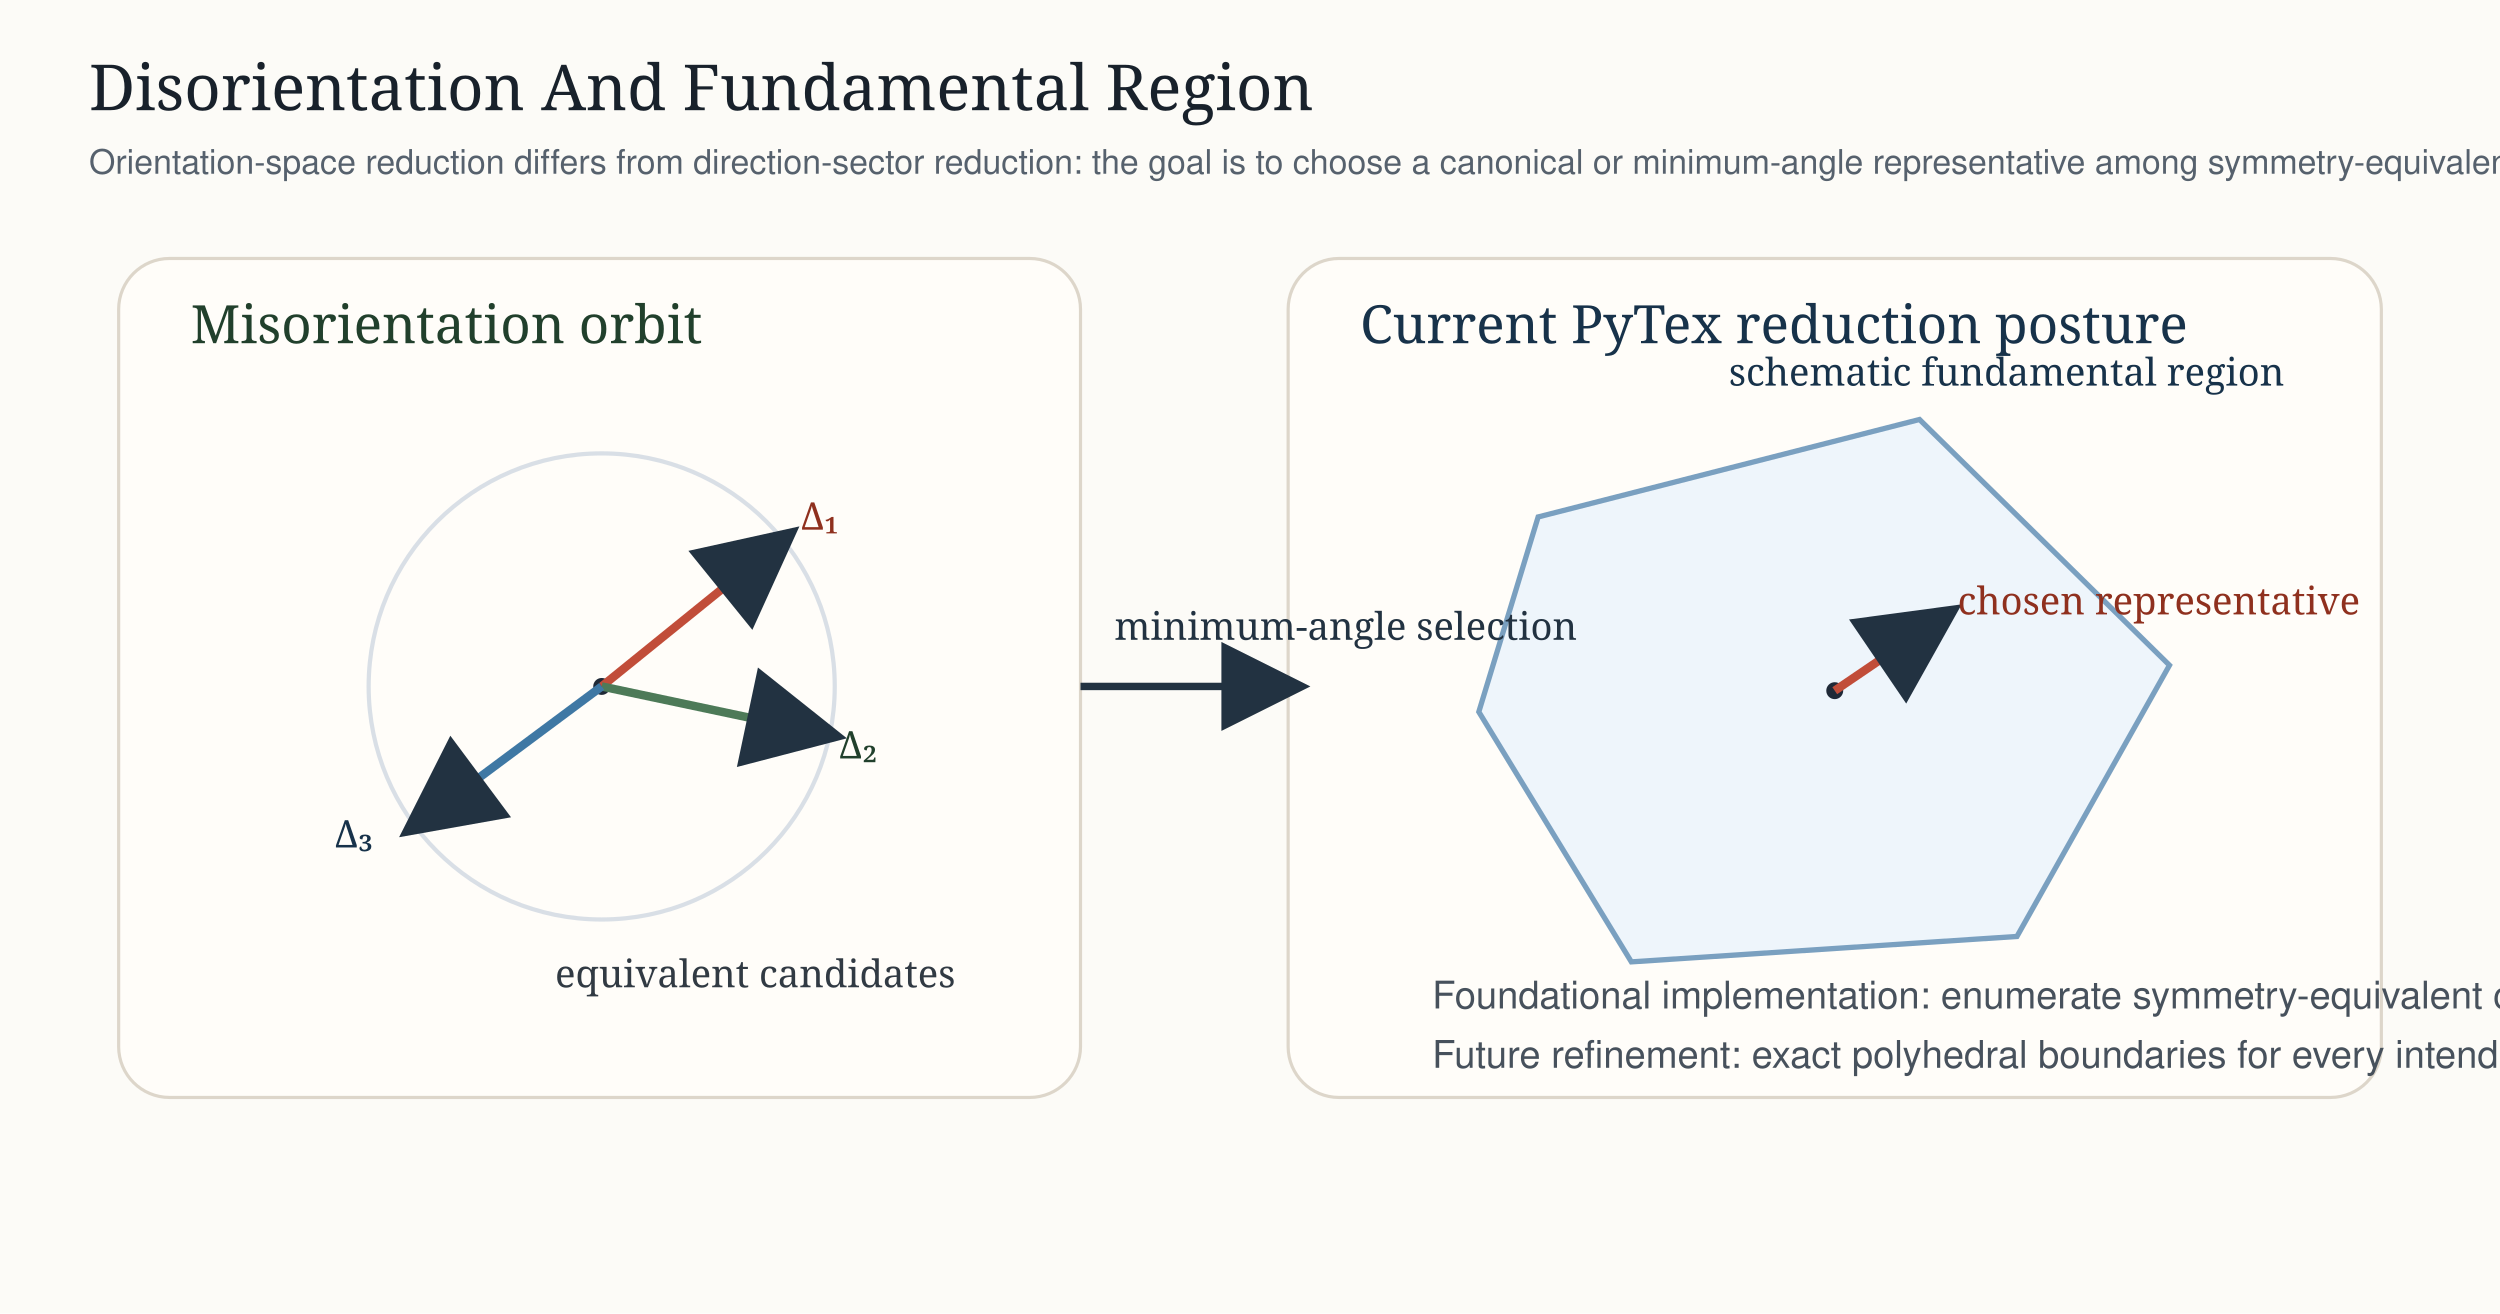
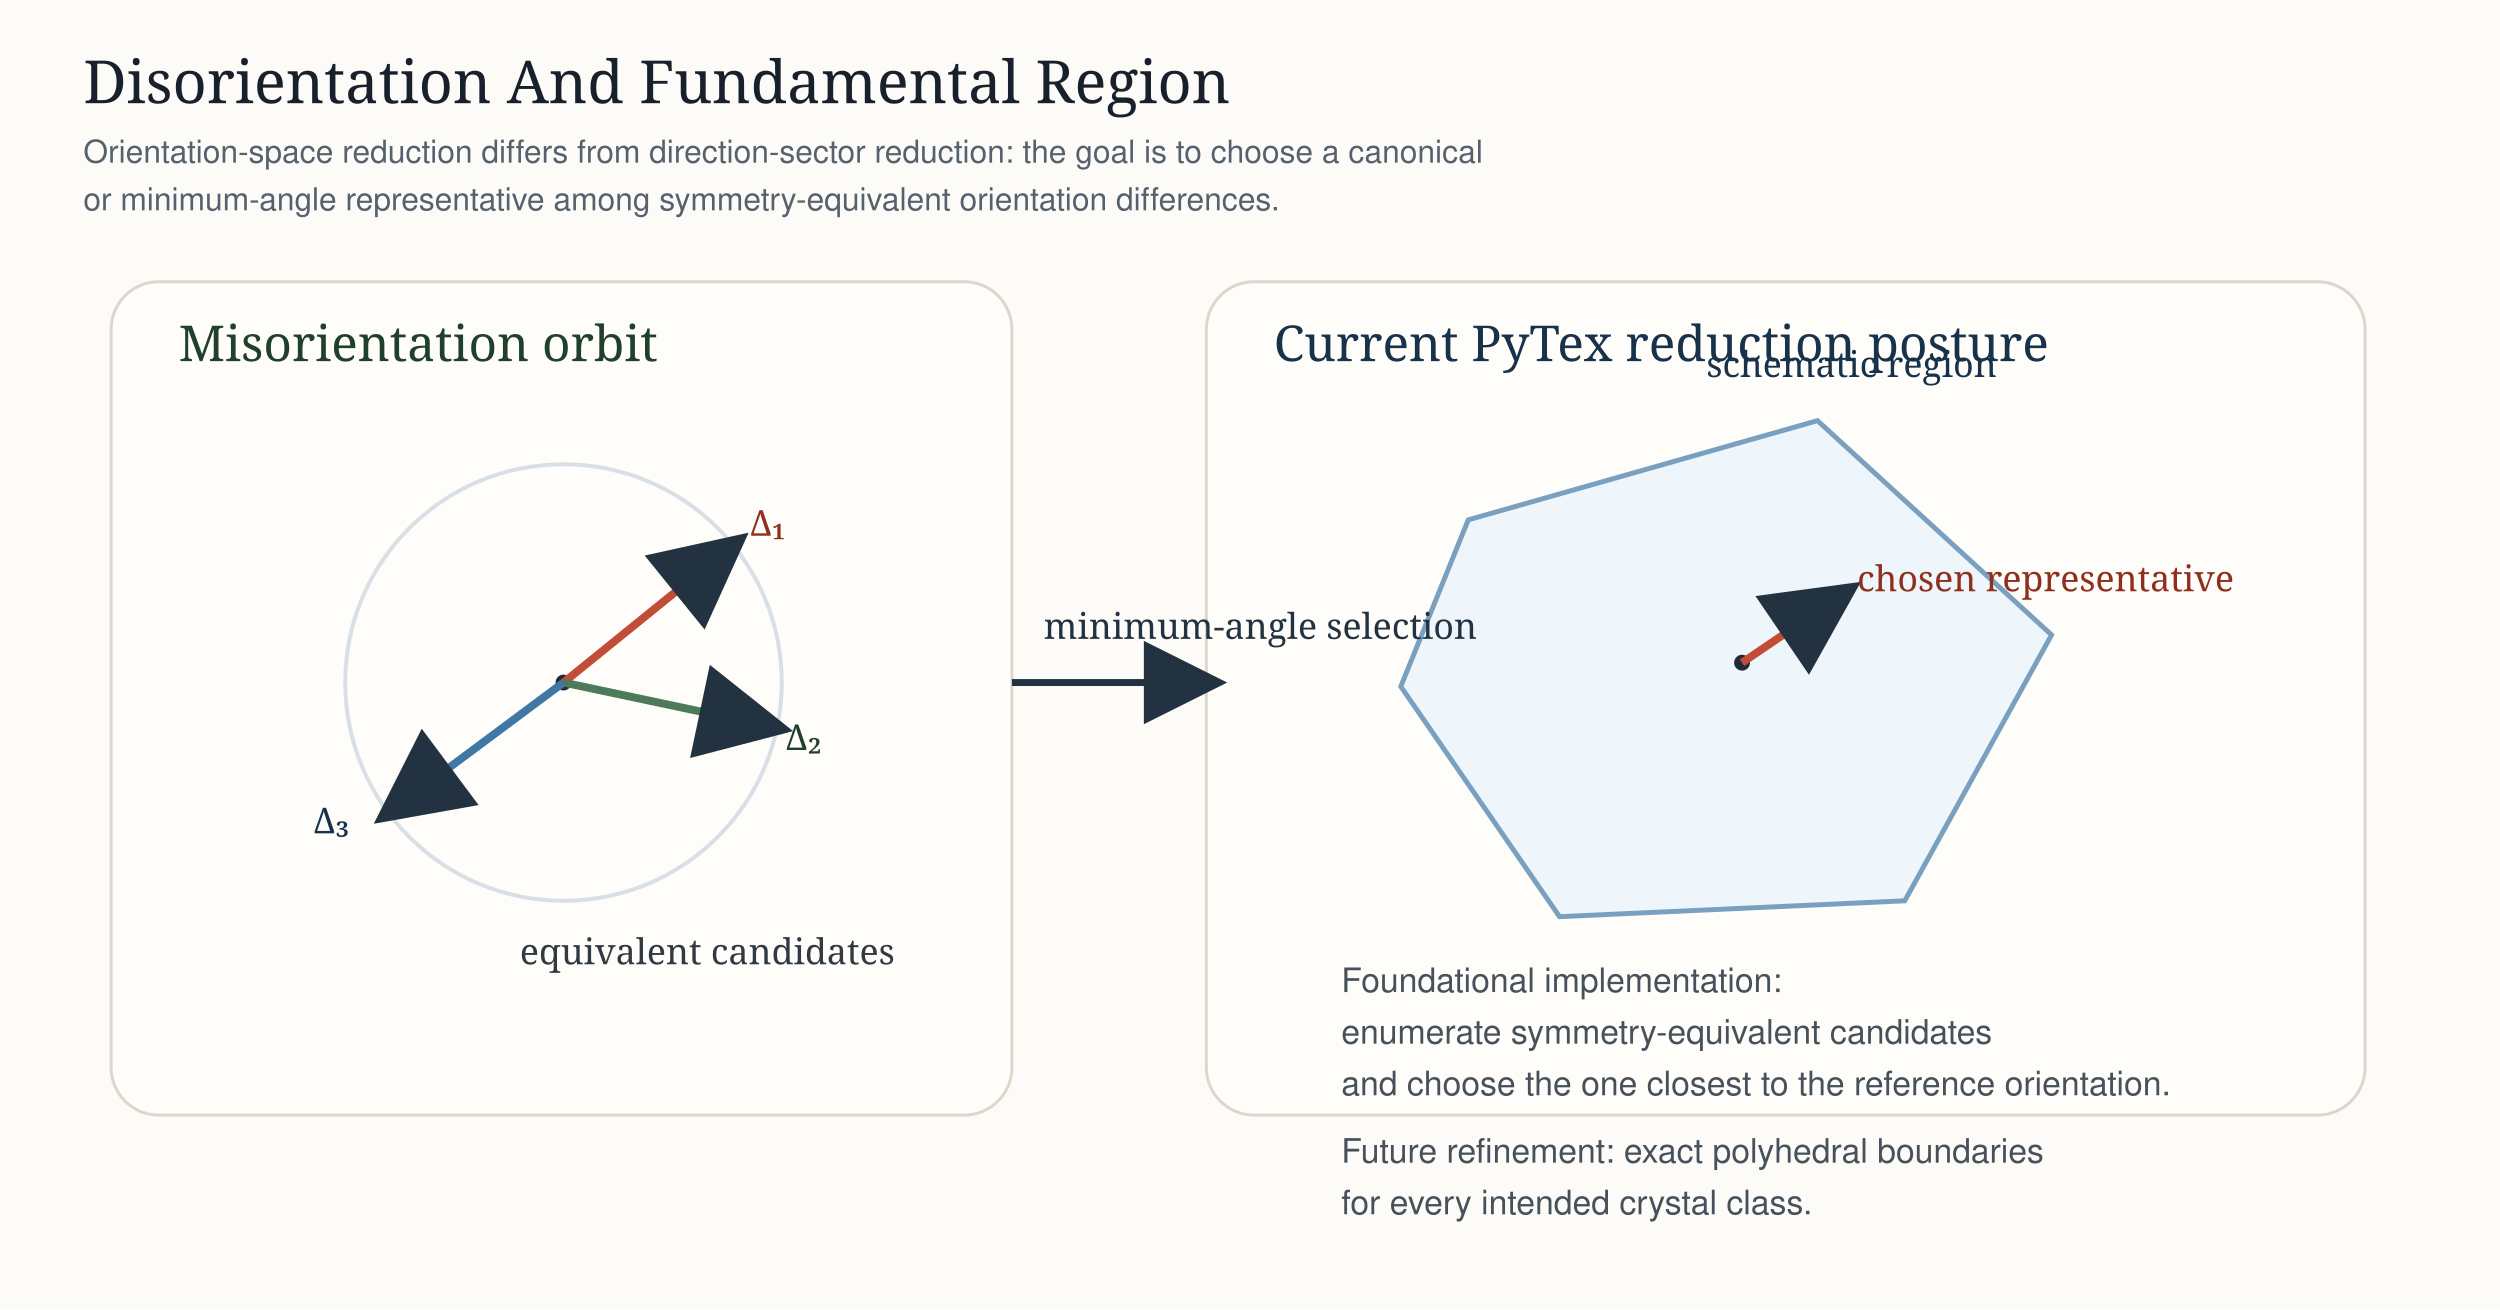
- <svg xmlns="http://www.w3.org/2000/svg" width="1180" height="620" viewBox="0 0 1180 620">
+ <svg xmlns="http://www.w3.org/2000/svg" width="1260" height="660" viewBox="0 0 1260 660">
  <defs>
    <marker id="arrow" markerWidth="12" markerHeight="12" refX="9" refY="6" orient="auto">
      <path d="M0,0 L12,6 L0,12 z" fill="#223241" />
    </marker>
  </defs>
-   <rect width="1180" height="620" fill="#fcfbf7" />
+   <rect width="1260" height="660" fill="#fcfbf7" />
  <text x="42" y="52" font-size="30" font-family="Georgia, serif" fill="#18212b">Disorientation And Fundamental Region</text>
  <text x="42" y="82" font-size="16" font-family="Helvetica, Arial, sans-serif" fill="#56616d">
-     Orientation-space reduction differs from direction-sector reduction: the goal is to choose a canonical or minimum-angle representative among symmetry-equivalent orientation differences.
+     Orientation-space reduction differs from direction-sector reduction: the goal is to choose a canonical
  </text>
-   <rect x="56" y="122" width="454" height="396" rx="24" fill="#fffdf9" stroke="#ddd6ca" stroke-width="1.5" />
-   <rect x="608" y="122" width="516" height="396" rx="24" fill="#fffdf9" stroke="#ddd6ca" stroke-width="1.5" />
-   <text x="90" y="162" font-size="25" font-family="Georgia, serif" fill="#21402c">Misorientation orbit</text>
-   <g transform="translate(284,324)">
+   <text x="42" y="106" font-size="16" font-family="Helvetica, Arial, sans-serif" fill="#56616d">
+     or minimum-angle representative among symmetry-equivalent orientation differences.
+   </text>
+   <rect x="56" y="142" width="454" height="420" rx="24" fill="#fffdf9" stroke="#ddd6ca" stroke-width="1.5" />
+   <rect x="608" y="142" width="584" height="420" rx="24" fill="#fffdf9" stroke="#ddd6ca" stroke-width="1.5" />
+   <text x="90" y="182" font-size="25" font-family="Georgia, serif" fill="#21402c">Misorientation orbit</text>
+   <g transform="translate(284,344)">
    <circle cx="0" cy="0" r="110" fill="none" stroke="#d9dfe6" stroke-width="2" />
    <circle cx="0" cy="0" r="4" fill="#1f2937" />
    <line x1="0" y1="0" x2="84" y2="-68" stroke="#c14d39" stroke-width="4" marker-end="url(#arrow)" />
    <line x1="0" y1="0" x2="104" y2="22" stroke="#4d7a58" stroke-width="4" marker-end="url(#arrow)" />
    <line x1="0" y1="0" x2="-86" y2="64" stroke="#3f78a4" stroke-width="4" marker-end="url(#arrow)" />
    <text x="94" y="-74" font-size="18" font-family="Georgia, serif" fill="#8f301e">Δ₁</text>
    <text x="112" y="34" font-size="18" font-family="Georgia, serif" fill="#21402c">Δ₂</text>
    <text x="-126" y="76" font-size="18" font-family="Georgia, serif" fill="#17324a">Δ₃</text>
    <text x="-22" y="142" font-size="18" font-family="Georgia, serif" fill="#313a43">equivalent candidates</text>
  </g>
-   <text x="642" y="162" font-size="25" font-family="Georgia, serif" fill="#17324a">Current PyTex reduction posture</text>
-   <g transform="translate(866,326)">
-     <polygon points="-140,-82 40,-128 158,-12 86,116 -96,128 -168,10" fill="#eef5fb" stroke="#7aa0c0" stroke-width="2.5" />
-     <text x="-50" y="-144" font-size="18" font-family="Georgia, serif" fill="#17324a">schematic fundamental region</text>
+   <text x="642" y="182" font-size="25" font-family="Georgia, serif" fill="#17324a">Current PyTex reduction posture</text>
+   <g transform="translate(878,334)">
+     <polygon points="-138,-72 38,-122 156,-14 82,120 -92,128 -172,12" fill="#eef5fb" stroke="#7aa0c0" stroke-width="2.5" />
+     <text x="-18" y="-144" font-size="18" font-family="Georgia, serif" fill="#17324a">schematic region</text>
    <circle cx="0" cy="0" r="4" fill="#1f2937" />
    <line x1="0" y1="0" x2="50" y2="-34" stroke="#c14d39" stroke-width="4" marker-end="url(#arrow)" />
    <text x="58" y="-36" font-size="18" font-family="Georgia, serif" fill="#8f301e">chosen representative</text>
  </g>
-   <text x="676" y="476" font-size="18" font-family="Helvetica, Arial, sans-serif" fill="#47515c">
-     Foundational implementation: enumerate symmetry-equivalent candidates and choose the representative closest to the reference orientation.
+   <text x="676" y="500" font-size="17" font-family="Helvetica, Arial, sans-serif" fill="#47515c">
+     Foundational implementation:
  </text>
-   <text x="676" y="504" font-size="18" font-family="Helvetica, Arial, sans-serif" fill="#47515c">
-     Future refinement: exact polyhedral boundaries for every intended crystal class.
+   <text x="676" y="526" font-size="17" font-family="Helvetica, Arial, sans-serif" fill="#47515c">
+     enumerate symmetry-equivalent candidates
  </text>
-   <line x1="510" y1="324" x2="608" y2="324" stroke="#223241" stroke-width="3.5" marker-end="url(#arrow)" />
-   <text x="526" y="302" font-size="18" font-family="Georgia, serif" fill="#223241">minimum-angle selection</text>
+   <text x="676" y="552" font-size="17" font-family="Helvetica, Arial, sans-serif" fill="#47515c">
+     and choose the one closest to the reference orientation.
+   </text>
+   <text x="676" y="586" font-size="17" font-family="Helvetica, Arial, sans-serif" fill="#47515c">
+     Future refinement: exact polyhedral boundaries
+   </text>
+   <text x="676" y="612" font-size="17" font-family="Helvetica, Arial, sans-serif" fill="#47515c">
+     for every intended crystal class.
+   </text>
+   <line x1="510" y1="344" x2="608" y2="344" stroke="#223241" stroke-width="3.5" marker-end="url(#arrow)" />
+   <text x="526" y="322" font-size="18" font-family="Georgia, serif" fill="#223241">minimum-angle selection</text>
</svg>
